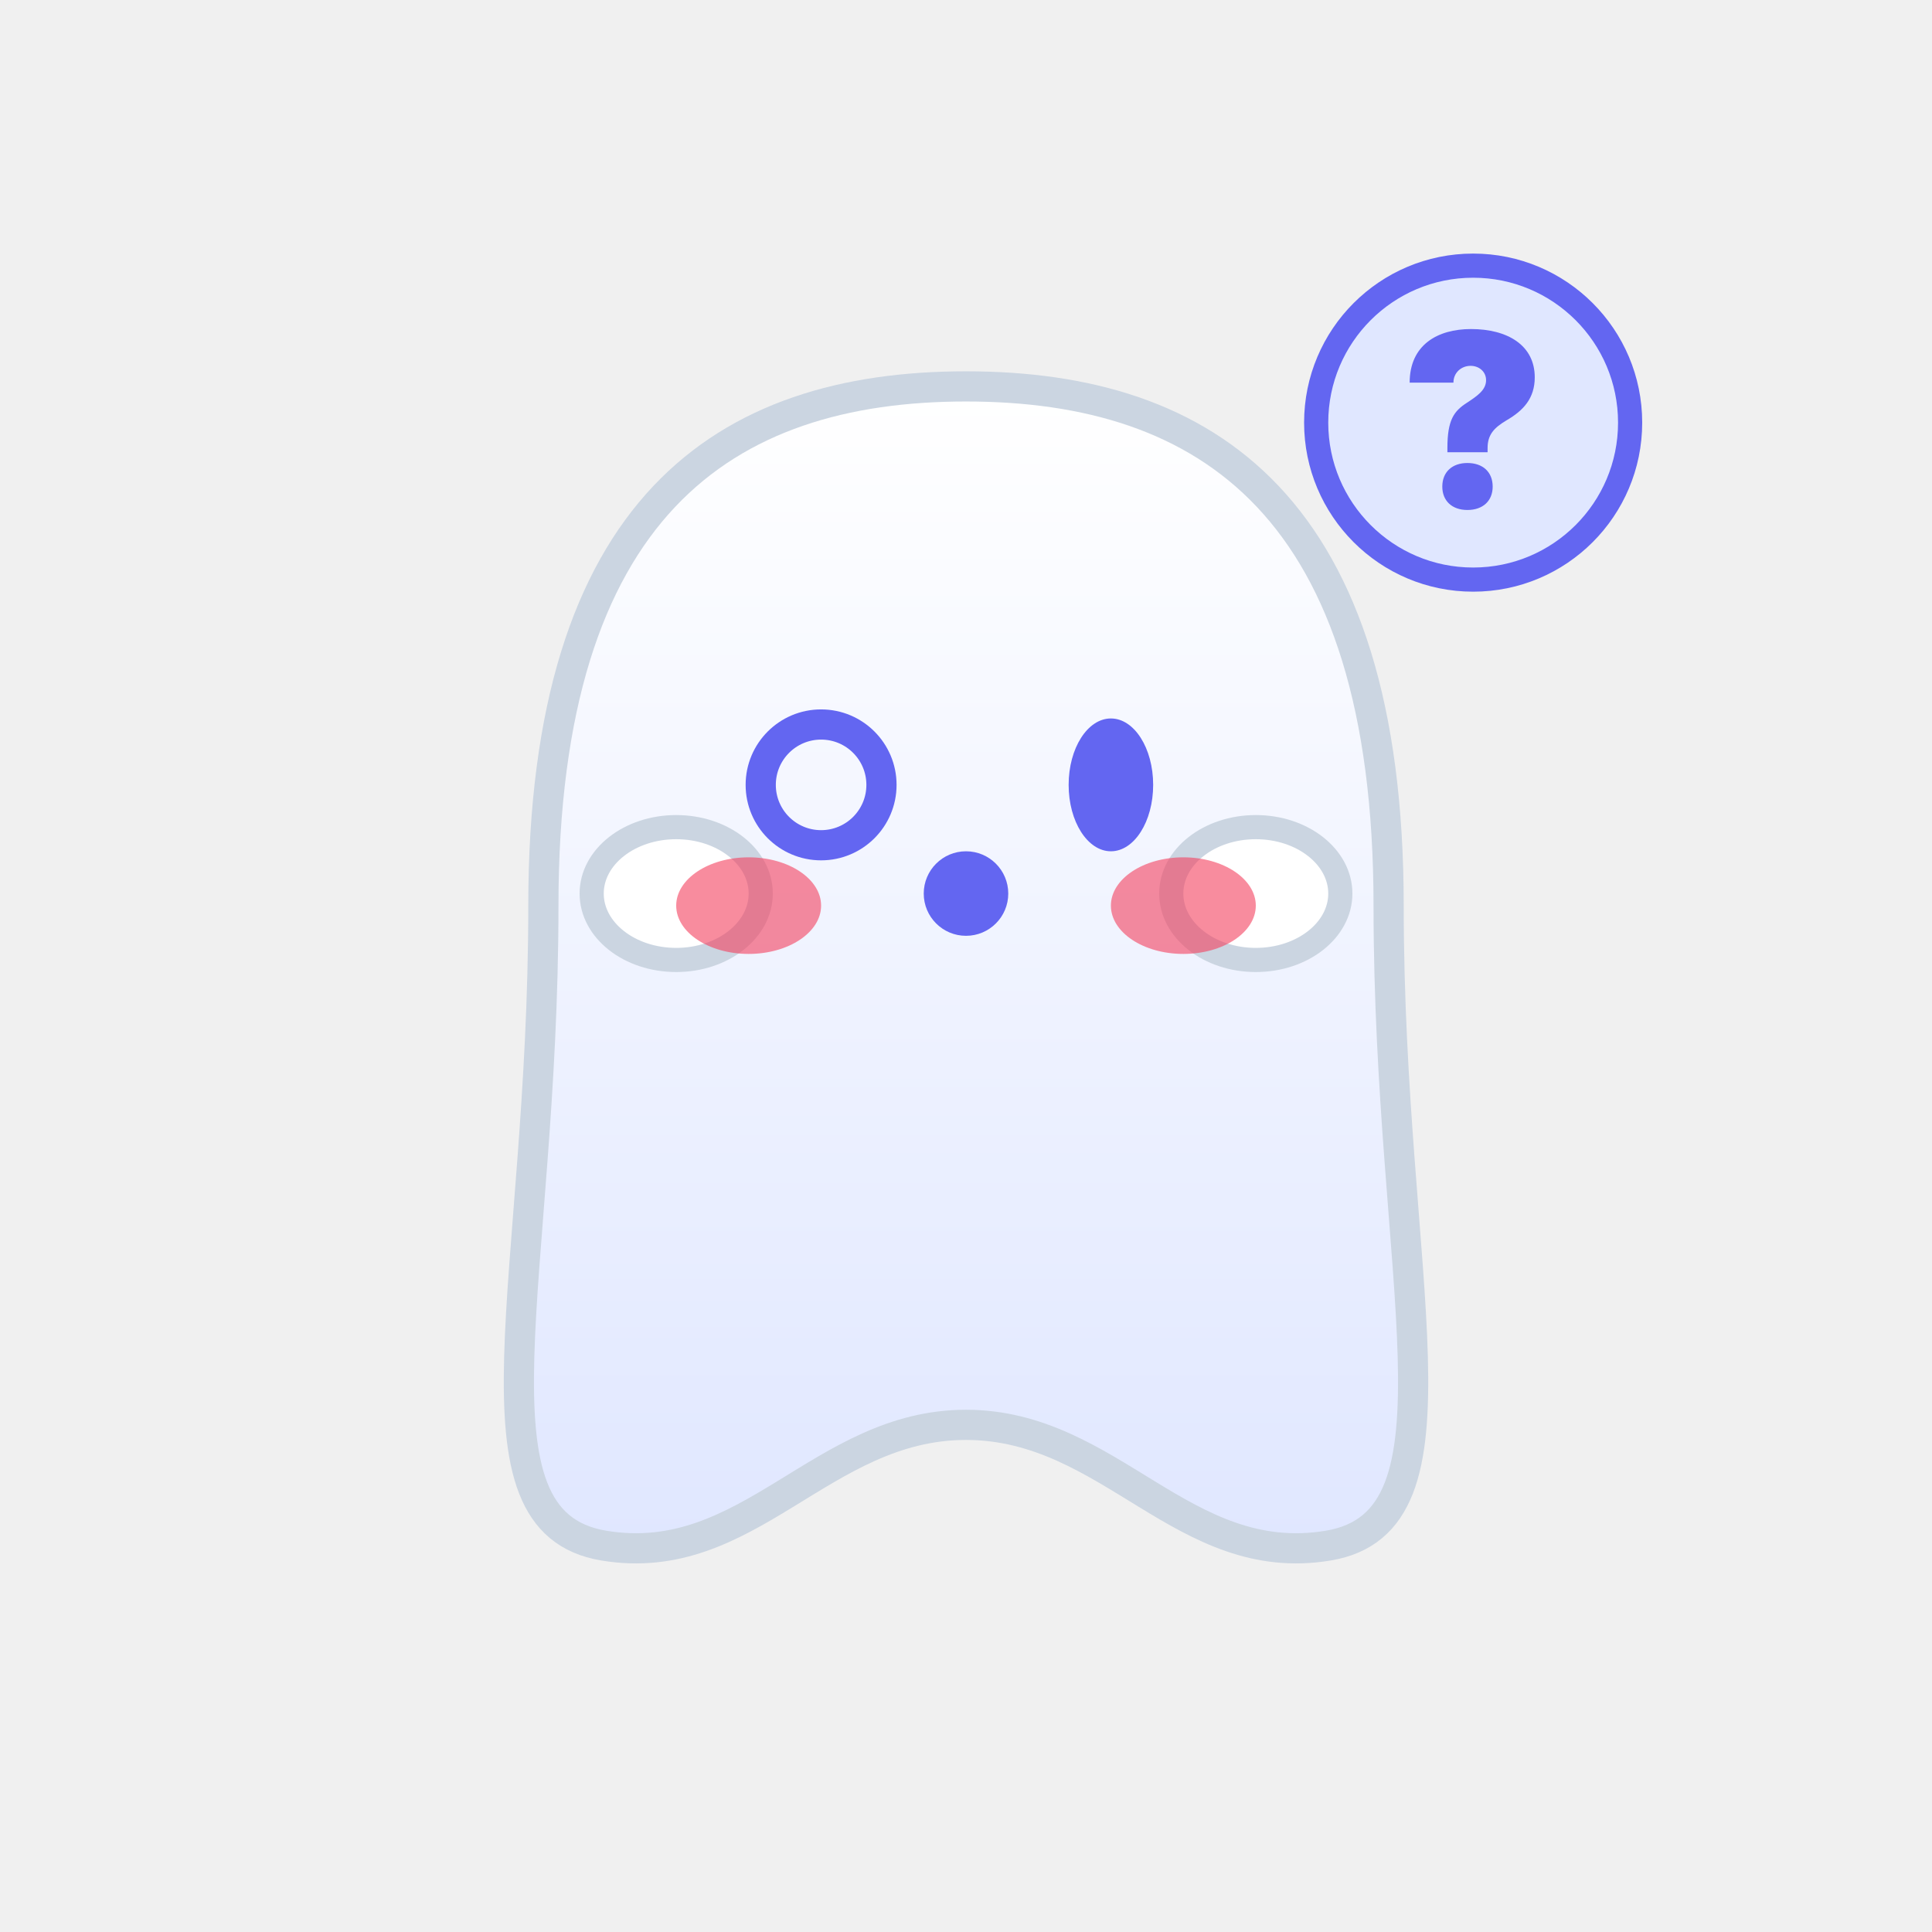
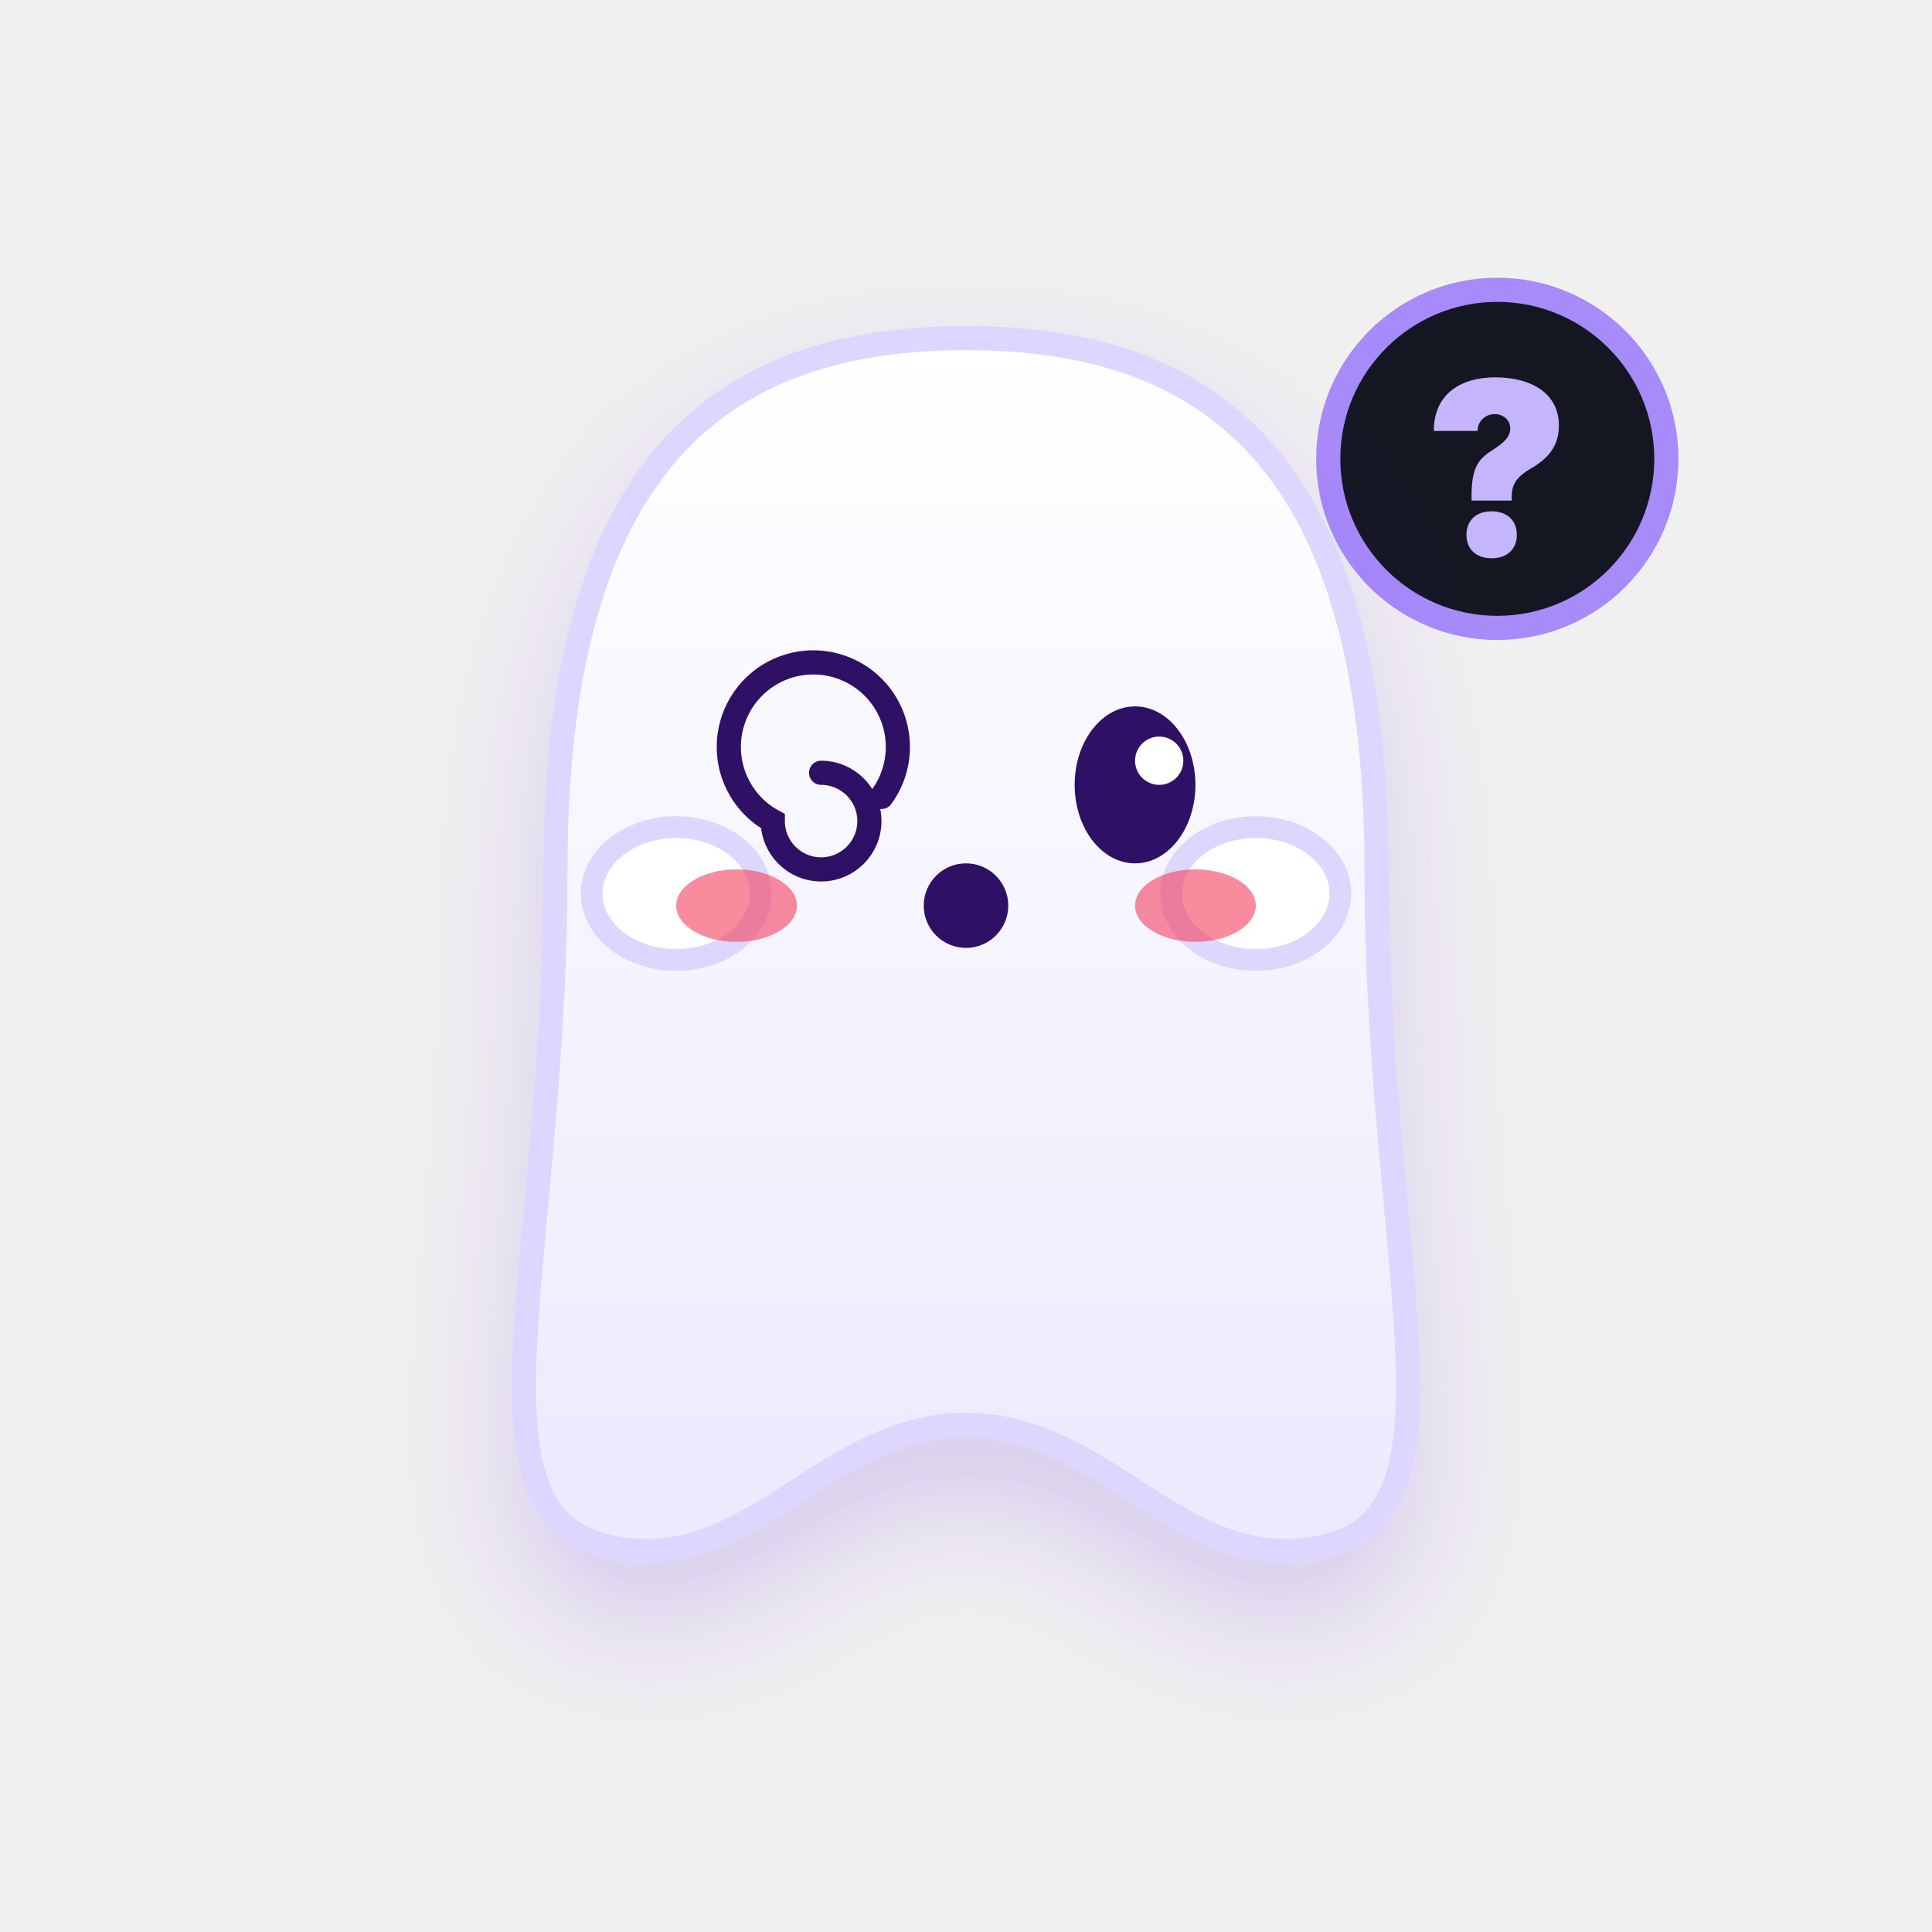
<svg xmlns="http://www.w3.org/2000/svg" viewBox="0 0 160 160" width="100%" height="100%">
  <defs>
    <linearGradient id="g-body" x1="0%" y1="0%" x2="0%" y2="100%">
      <stop offset="0%" stop-color="#ffffff" />
-       <stop offset="100%" stop-color="#e0e7ff" />
+       <stop offset="100%" stop-color="#ede9fe" />
    </linearGradient>
+     <filter id="soft-shadow-g" x="-20%" y="-20%" width="140%" height="140%">
+       <feDropShadow dx="0" dy="5" stdDeviation="5" flood-color="#7c3aed" flood-opacity="0.2" />
+     </filter>
  </defs>
  <style>
-     @keyframes shyFloat {
+     @keyframes ghostTilt {
      0%, 100% { transform: rotate(0deg); }
-       50% { transform: rotate(-8deg); }
+       50% { transform: rotate(-14deg); }
    }
-     @keyframes qFloatGhost {
+     @keyframes qmarkBob {
      0%, 100% { transform: translateY(0); }
-       50% { transform: translateY(-7px); }
+       50% { transform: translateY(-7px) rotate(4deg); }
    }
-     .ghost-shy { animation: shyFloat 2.4s ease-in-out infinite; transform-origin: 80px 120px; }
-     .q-g { animation: qFloatGhost 2s ease-in-out infinite; transform-origin: 122px 35px; }
+     .ghost-confused { animation: ghostTilt 2.8s ease-in-out infinite; transform-origin: 80px 125px; }
+     .qmark-box { animation: qmarkBob 2s ease-in-out infinite; transform-origin: 124px 38px; }
  </style>
-   <g class="q-g">
-     <ellipse cx="122" cy="35" rx="13" ry="13" fill="#e0e7ff" stroke="#6366f1" stroke-width="2" />
-     <text x="122" y="42" font-family="-apple-system, sans-serif" font-size="20" font-weight="900" fill="#6366f1" text-anchor="middle">?</text>
+   <g class="qmark-box">
+     <ellipse cx="124" cy="38" rx="14" ry="14" fill="#141722" stroke="#a78bfa" stroke-width="2" />
+     <text x="124" y="46" font-family="-apple-system, sans-serif" font-size="20" font-weight="900" fill="#c4b5fd" text-anchor="middle">?</text>
  </g>
-   <g class="ghost-shy">
-     <path d="M 45 75 C 45 42 60 32 80 32 C 100 32 115 42 115 75 C 115 106 122 126 110 128 C 98 130 92 118 80 118 C 68 118 62 130 50 128 C 38 126 45 106 45 75 Z" fill="url(#g-body)" stroke="#cbd5e1" stroke-width="2.5" />
-     <circle cx="68" cy="65" r="5" fill="none" stroke="#6366f1" stroke-width="2.5" />
-     <ellipse cx="92" cy="65" rx="3.5" ry="5.5" fill="#6366f1" />
-     <circle cx="80" cy="74" r="3.5" fill="#6366f1" />
-     <ellipse cx="56" cy="74" rx="7" ry="5.5" fill="#ffffff" stroke="#cbd5e1" stroke-width="2" />
-     <ellipse cx="104" cy="74" rx="7" ry="5.5" fill="#ffffff" stroke="#cbd5e1" stroke-width="2" />
-     <ellipse cx="62" cy="75" rx="6" ry="4" fill="#f43f5e" opacity="0.6" />
-     <ellipse cx="98" cy="75" rx="6" ry="4" fill="#f43f5e" opacity="0.6" />
+   <g class="ghost-confused">
+     <path d="M 46 72 C 46 38 60 28 80 28 C 100 28 114 38 114 72 C 114 104 122 125 110 128 C 98 131 92 118 80 118 C 68 118 62 131 50 128 C 38 125 46 104 46 72 Z" fill="url(#g-body)" stroke="#ddd6fe" stroke-width="2" filter="url(#soft-shadow-g)" />
+     <path d="M 68 64 A 4 4 0 1 1 64 68 A 7 7 0 1 1 73 66" fill="none" stroke="#2e1065" stroke-width="2" stroke-linecap="round" />
+     <ellipse cx="94" cy="65" rx="5" ry="6.5" fill="#2e1065" />
+     <circle cx="96" cy="63" r="2" fill="#ffffff" />
+     <circle cx="80" cy="75" r="3.5" fill="#2e1065" />
+     <ellipse cx="56" cy="74" rx="7" ry="5.5" fill="#ffffff" stroke="#ddd6fe" stroke-width="1.8" />
+     <ellipse cx="104" cy="74" rx="7" ry="5.5" fill="#ffffff" stroke="#ddd6fe" stroke-width="1.8" />
+     <ellipse cx="61" cy="75" rx="5" ry="3" fill="#f43f5e" opacity="0.6" />
+     <ellipse cx="99" cy="75" rx="5" ry="3" fill="#f43f5e" opacity="0.6" />
  </g>
</svg>
